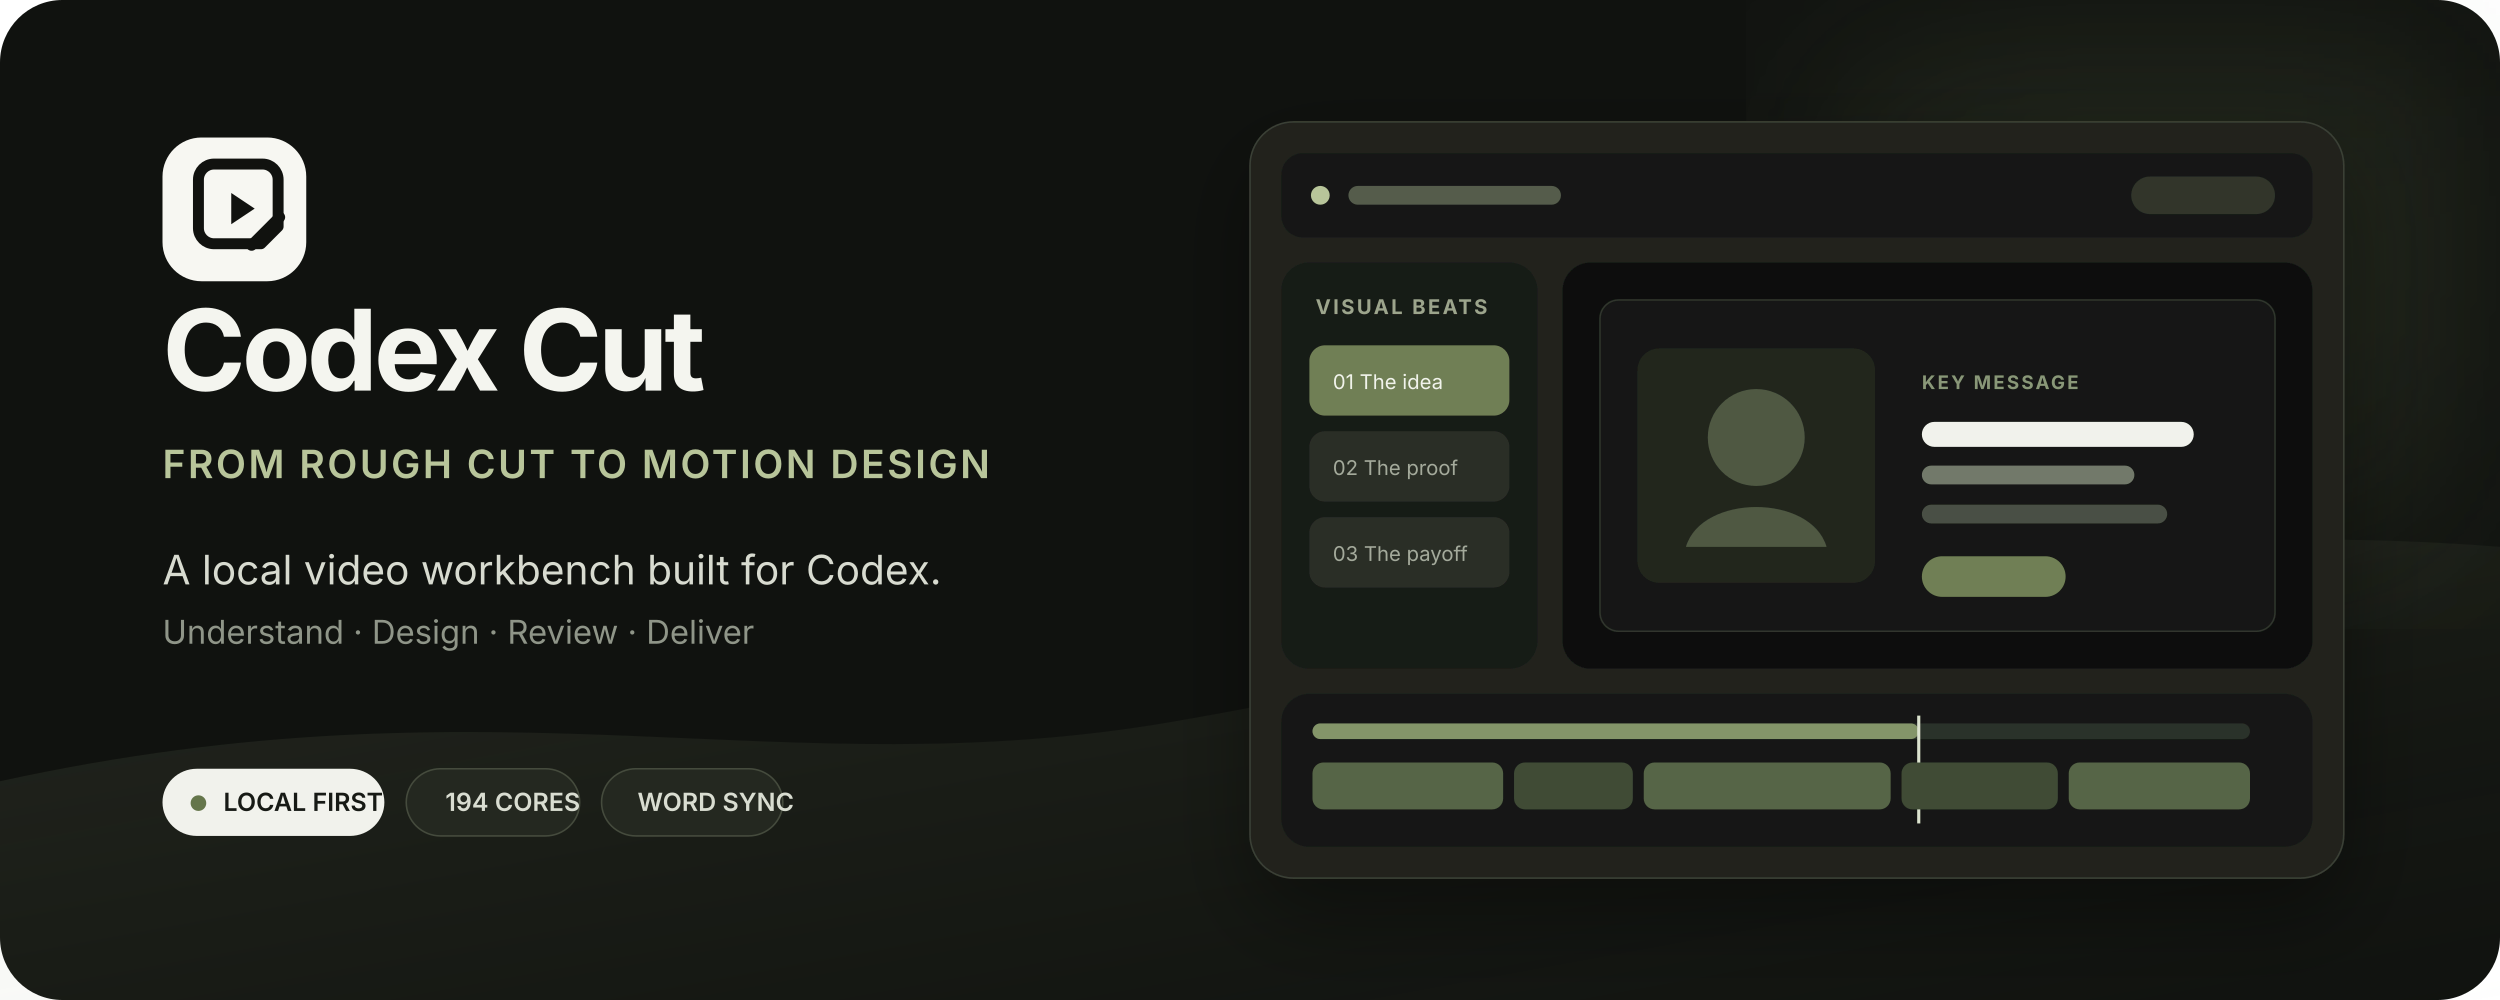
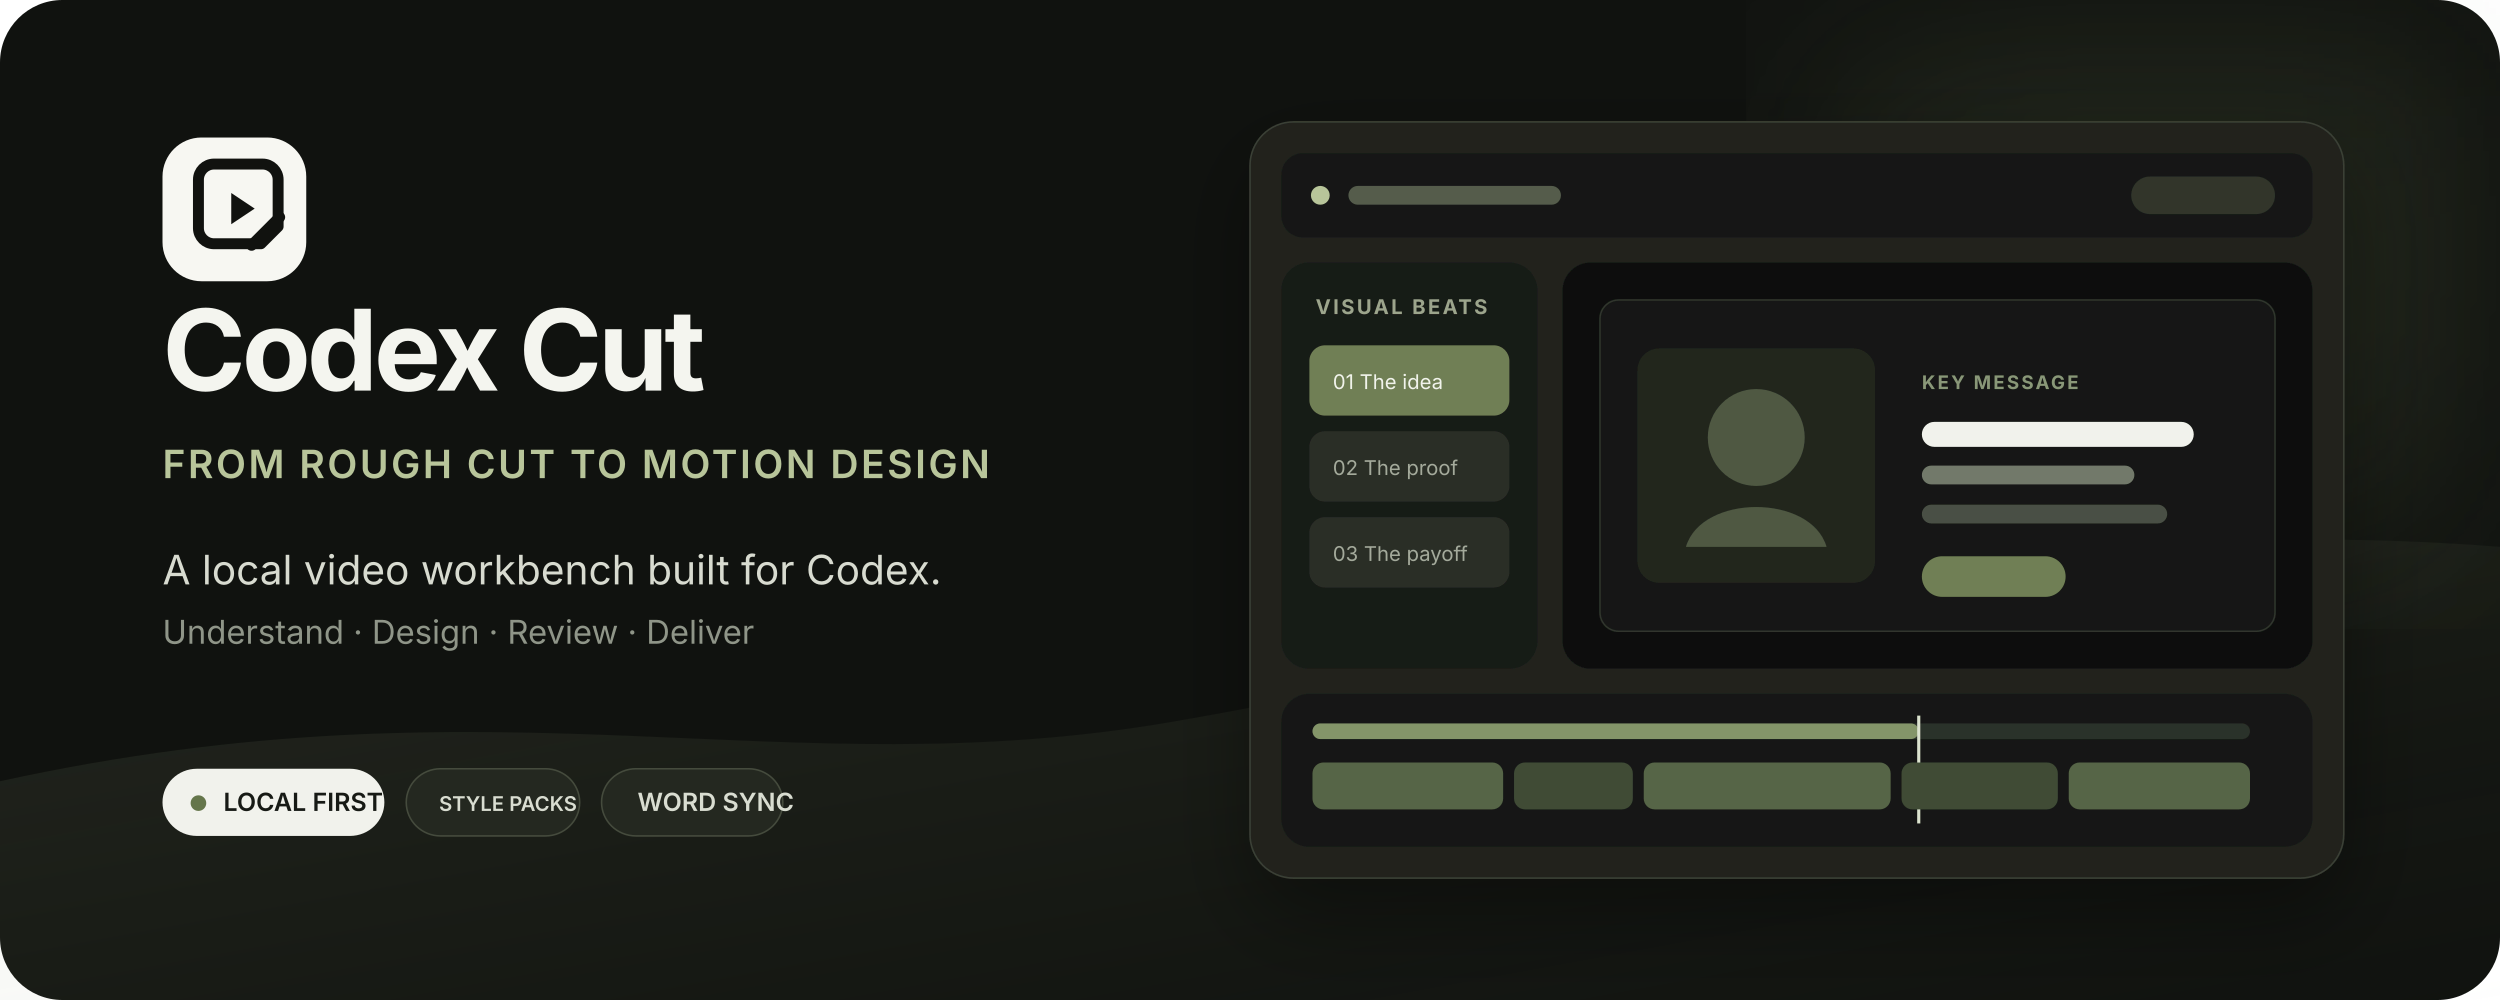
<svg xmlns="http://www.w3.org/2000/svg" width="1600" height="640" viewBox="0 0 1600 640" fill="none">
  <defs>
    <linearGradient id="bg" x1="100" y1="20" x2="1500" y2="640">
      <stop stop-color="#10120F" />
      <stop offset=".58" stop-color="#191C16" />
      <stop offset="1" stop-color="#090A08" />
    </linearGradient>
    <linearGradient id="mist" x1="0" y1="0" x2="1" y2="1">
      <stop stop-color="#B8C59A" stop-opacity=".25" />
      <stop offset="1" stop-color="#6F7F54" stop-opacity="0" />
    </linearGradient>
    <filter id="blur">
      <feGaussianBlur stdDeviation="75" />
    </filter>
    <filter id="shadow" x="-30%" y="-30%" width="160%" height="160%">
      <feDropShadow dy="24" stdDeviation="28" flood-opacity=".38" />
    </filter>
  </defs>
  <rect width="1600" height="640" rx="40" fill="url(#bg)" />
  <circle cx="1430" cy="90" r="260" fill="#8A9C69" fill-opacity=".15" filter="url(#blur)" />
  <path d="M0 500C320 430 500 505 750 462C1030 414 1270 324 1600 350V640H0V500Z" fill="url(#mist)" opacity=".5" />
  <g transform="translate(104 88)">
    <rect width="92" height="92" rx="25" fill="#F7F7F2" />
    <path d="M23 27A10 10 0 0 1 33 17H64A10 10 0 0 1 74 27V57L63 68H33A10 10 0 0 1 23 58V27Z" stroke="#11120F" stroke-width="7" stroke-linejoin="round" />
    <path d="M44 35.5L59 45.5L44 55.5V35.5Z" fill="#11120F" />
    <path d="M57 69L75 51" stroke="#11120F" stroke-width="7" stroke-linecap="round" />
  </g>
  <text x="104" y="250" fill="#F4F5EF" font-family="-apple-system,BlinkMacSystemFont,'Segoe UI',sans-serif" font-size="72" font-weight="660" letter-spacing="-2.5">Codex Cut</text>
  <text x="104" y="306" fill="#B8C59A" font-family="-apple-system,BlinkMacSystemFont,'Segoe UI',sans-serif" font-size="25" font-weight="560" letter-spacing="1.6">FROM ROUGH CUT TO MOTION DESIGN</text>
  <text x="104" y="374" fill="#D8DBD0" font-family="-apple-system,BlinkMacSystemFont,'Segoe UI',sans-serif" font-size="26">A local video workbench built for Codex.</text>
  <text x="104" y="412" fill="#8F9588" font-family="-apple-system,BlinkMacSystemFont,'Segoe UI',sans-serif" font-size="21">Understand · Design · Review · Deliver</text>
  <g transform="translate(104 492)" font-family="-apple-system,BlinkMacSystemFont,'Segoe UI',sans-serif" font-size="16" font-weight="600">
    <rect width="142" height="43" rx="22" fill="#F1F2EC" />
    <circle cx="23" cy="22" r="5" fill="#65764B" />
    <text x="39" y="27" fill="#171A15">LOCAL FIRST</text>
    <rect x="156" width="111" height="43" rx="22" fill="#242820" stroke="#454B3D" />
-     <text x="181" y="27" fill="#D9DDD1">194 CORES</text>
+     <text x="177" y="27" font-size="13" fill="#D9DDD1">STYLE PACKS</text>
    <rect x="281" width="116" height="43" rx="22" fill="#242820" stroke="#454B3D" />
    <text x="304" y="27" fill="#D9DDD1">WORD SYNC</text>
  </g>
  <g transform="translate(800 78)" filter="url(#shadow)">
    <rect width="700" height="484" rx="28" fill="#20231E" stroke="#3B4036" />
    <rect x="20" y="20" width="660" height="54" rx="14" fill="#171916" />
    <circle cx="45" cy="47" r="6" fill="#B8C59A" />
    <rect x="63" y="41" width="136" height="12" rx="6" fill="#555C4C" />
    <rect x="564" y="35" width="92" height="24" rx="12" fill="#30352C" />
    <rect x="20" y="90" width="164" height="260" rx="18" fill="#181A17" />
    <text x="42" y="123" fill="#9CA58C" font-family="-apple-system,sans-serif" font-size="13" font-weight="650" letter-spacing="1.5">VISUAL BEATS</text>
    <rect x="38" y="143" width="128" height="45" rx="10" fill="#6F7F54" />
    <rect x="38" y="198" width="128" height="45" rx="10" fill="#2B2F28" />
    <rect x="38" y="253" width="128" height="45" rx="10" fill="#2B2F28" />
    <text x="53" y="171" fill="#F1F3EB" font-family="-apple-system,sans-serif" font-size="13">01  The idea</text>
    <text x="53" y="226" fill="#A4AA9B" font-family="-apple-system,sans-serif" font-size="13">02  The proof</text>
    <text x="53" y="281" fill="#A4AA9B" font-family="-apple-system,sans-serif" font-size="13">03  The payoff</text>
    <rect x="200" y="90" width="480" height="260" rx="18" fill="#0F110F" />
    <rect x="224" y="114" width="432" height="212" rx="12" fill="#151814" stroke="#30352D" />
    <rect x="248" y="145" width="152" height="150" rx="14" fill="#23271F" />
    <circle cx="324" cy="202" r="31" fill="#4F5942" />
    <path d="M279 272C289 238 359 238 369 272" fill="#4F5942" />
    <text x="430" y="171" fill="#899778" font-family="-apple-system,sans-serif" font-size="12" font-weight="650" letter-spacing="1.4">KEY MESSAGE</text>
    <rect x="430" y="192" width="174" height="16" rx="8" fill="#F1F2EC" />
    <rect x="430" y="220" width="136" height="12" rx="6" fill="#72796B" />
    <rect x="430" y="245" width="157" height="12" rx="6" fill="#4A5045" />
    <rect x="430" y="278" width="92" height="26" rx="13" fill="#6F7F54" />
    <rect x="20" y="366" width="660" height="98" rx="18" fill="#171916" />
    <g transform="translate(40 385)">
      <rect width="600" height="10" rx="5" fill="#2C3029" />
      <rect width="388" height="10" rx="5" fill="#849569" />
      <path d="M388 -5V64" stroke="#DCE3CF" stroke-width="2" />
      <g transform="translate(0 25)">
        <rect width="122" height="30" rx="7" fill="#566547" />
        <rect x="129" width="76" height="30" rx="7" fill="#3F4B36" />
        <rect x="212" width="158" height="30" rx="7" fill="#566547" />
        <rect x="377" width="100" height="30" rx="7" fill="#3F4B36" />
        <rect x="484" width="116" height="30" rx="7" fill="#566547" />
      </g>
    </g>
  </g>
</svg>
